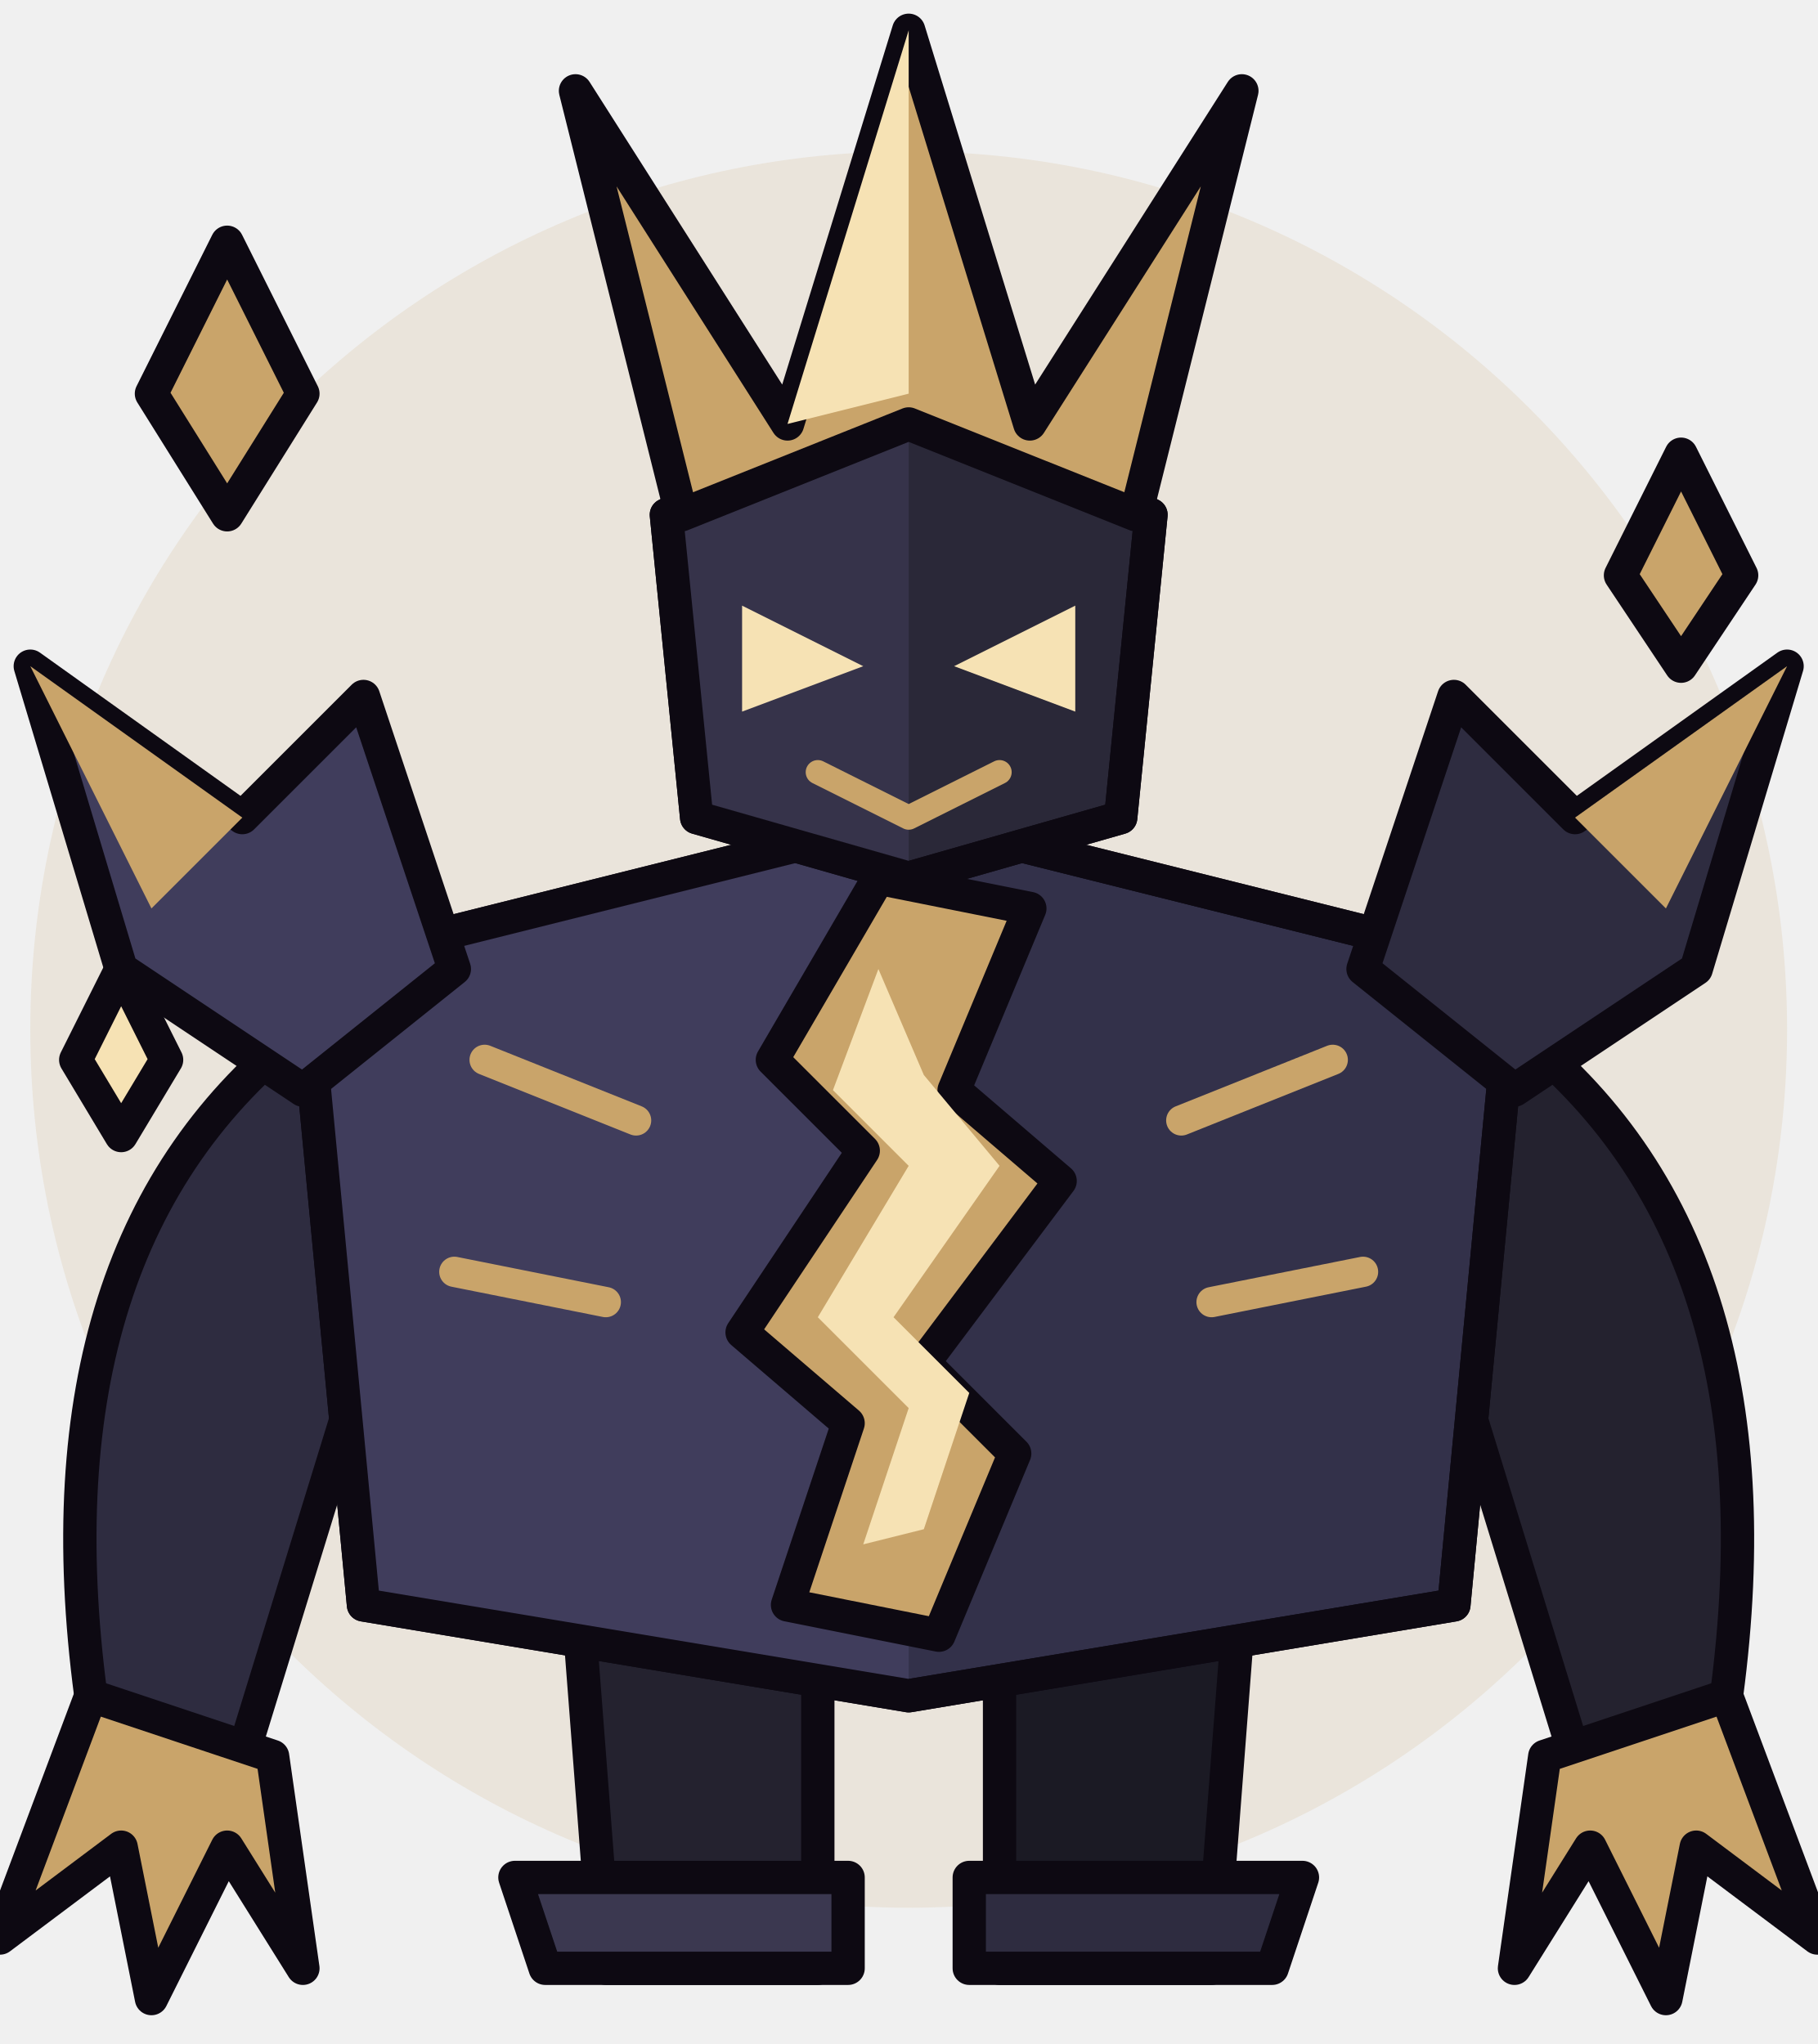
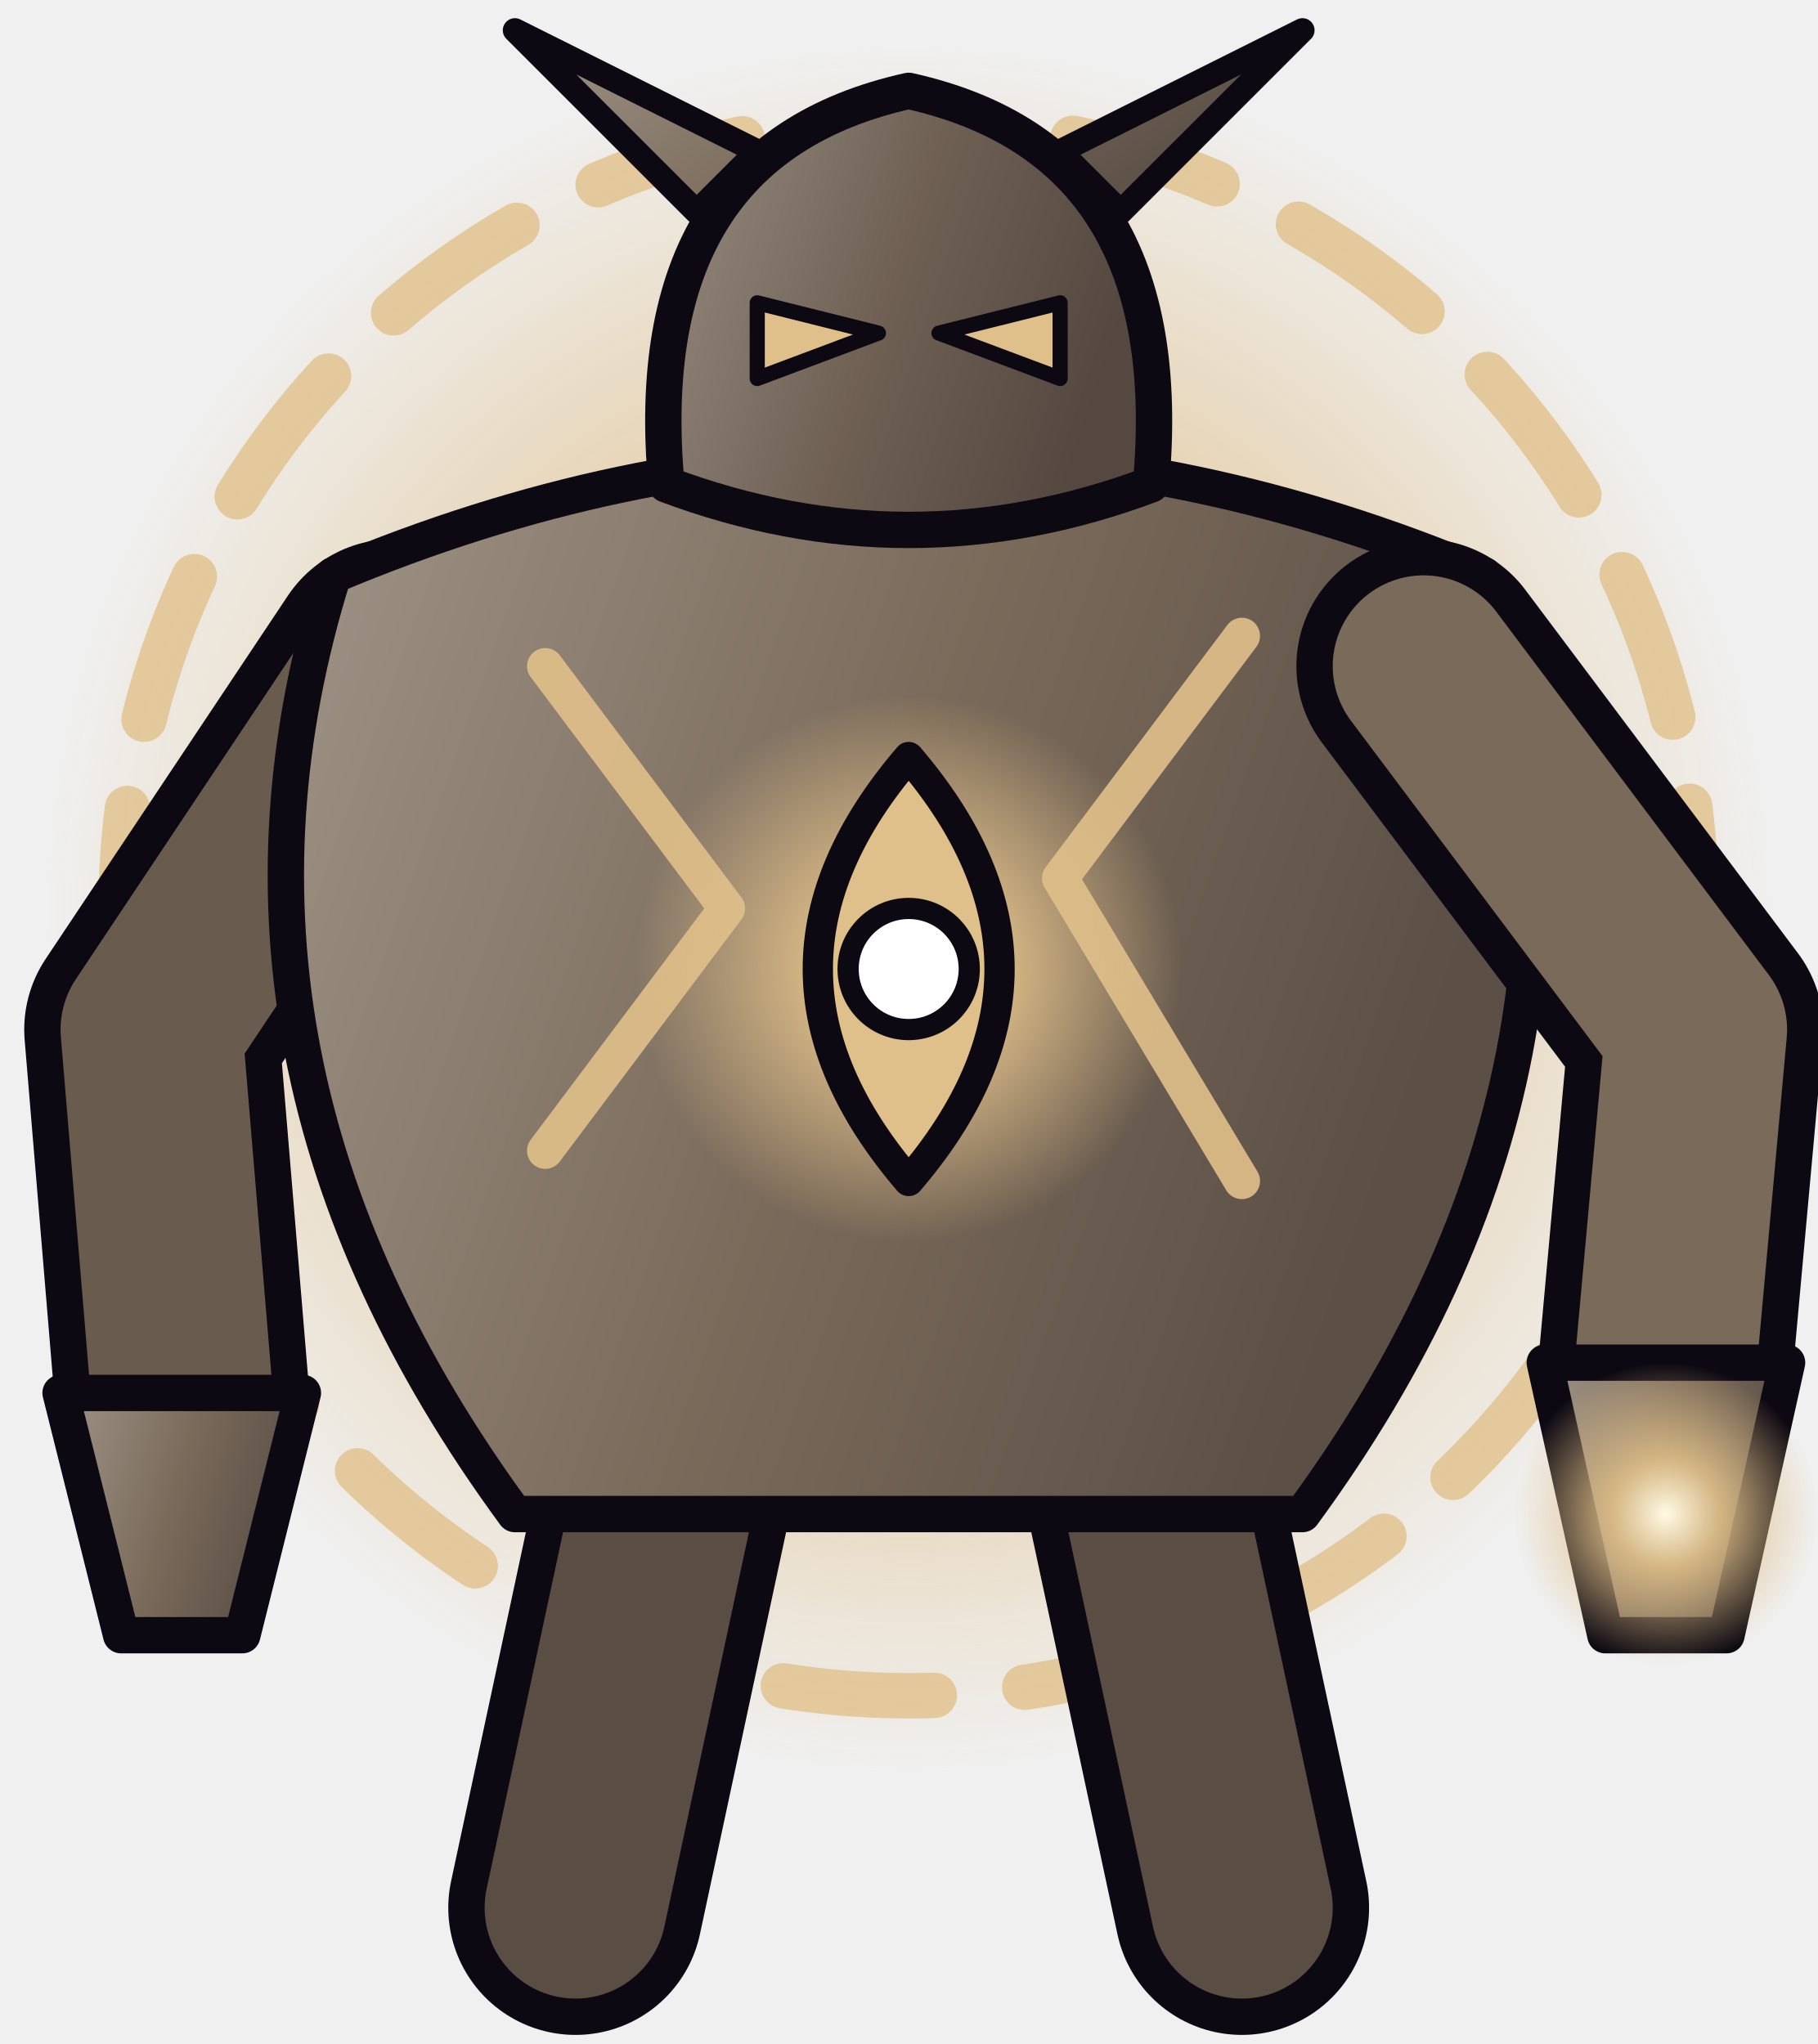
<svg xmlns="http://www.w3.org/2000/svg" viewBox="-60 -130 120 135" width="240" height="270">
-   <g stroke="#0d0912" stroke-width="2.2" stroke-linejoin="round" stroke-linecap="round">
-     <circle cx="0" cy="-62" r="58" fill="#c9a46a" opacity=".16" stroke="none" />
-     <circle cx="0" cy="-50" r="26" fill="#c9a46a" opacity=".18" stroke="none" />
-     <path d="M-50 -104 L-45 -114 L-40 -104 L-45 -96 Z" fill="#c9a46a" />
-     <path d="M47 -92 L51 -100 L55 -92 L51 -86 Z" fill="#c9a46a" />
-     <path d="M-55 -60 L-52 -66 L-49 -60 L-52 -55 Z" fill="#f6e2b4" />
-     <path d="M-20 0 L-22 -26 L-6 -26 L-6 0 Z" fill="#24222f" />
-     <path d="M20 0 L22 -26 L6 -26 L6 0 Z" fill="#1b1a24" />
-     <path d="M-24 0 L-26 -6 L-4 -6 L-4 0 Z" fill="#3b3850" />
-     <path d="M24 0 L26 -6 L4 -6 L4 0 Z" fill="#2e2c40" />
-     <path d="M-40 -62 Q-58 -48 -54 -18 L-44 -14 L-36 -40 Z" fill="#2e2c40" />
-     <path d="M-54 -18 L-60 -2 L-52 -8 L-50 2 L-45 -8 L-40 0 L-42 -14 Z" fill="#c9a46a" />
-     <path d="M40 -62 Q58 -48 54 -18 L44 -14 L36 -40 Z" fill="#24222f" />
-     <path d="M54 -18 L60 -2 L52 -8 L50 2 L45 -8 L40 0 L42 -14 Z" fill="#c9a46a" />
-     <path d="M-36 -24 L-40 -66 L0 -76 L40 -66 L36 -24 L0 -18 Z" fill="#33314a" />
-     <path d="M-36 -24 L-40 -66 L0 -76 L0 -18 Z" fill="#403d5c" stroke="none" />
-     <path d="M-36 -24 L-40 -66 L0 -76 L40 -66 L36 -24 L0 -18 Z" fill="none" />
-     <path d="M-2 -72 L-9 -60 L-3 -54 L-11 -42 L-4 -36 L-8 -24 L2 -22 L7 -34 L1 -40 L10 -52 L3 -58 L8 -70 Z" fill="#c9a46a" />
-     <path d="M-2 -66 L-5 -58 L0 -53 L-6 -43 L0 -37 L-3 -28 L1 -29 L4 -38 L-1 -43 L6 -53 L1 -59 Z" fill="#f6e2b4" stroke="none" />
-     <path d="M-28 -60 L-18 -56 M-30 -46 L-20 -44 M28 -60 L18 -56 M30 -46 L20 -44" stroke="#c9a46a" stroke-width="2" />
-     <path d="M-52 -66 L-58 -86 L-44 -76 L-36 -84 L-30 -66 L-40 -58 Z" fill="#403d5c" />
-     <path d="M-58 -86 L-44 -76 L-50 -70 Z" fill="#c9a46a" stroke="none" />
-     <path d="M52 -66 L58 -86 L44 -76 L36 -84 L30 -66 L40 -58 Z" fill="#2e2c40" />
-     <path d="M58 -86 L44 -76 L50 -70 Z" fill="#c9a46a" stroke="none" />
-     <path d="M-14 -76 L-16 -96 L0 -104 L16 -96 L14 -76 L0 -72 Z" fill="#2a2838" />
-     <path d="M-14 -76 L-16 -96 L0 -104 L0 -72 Z" fill="#36334a" stroke="none" />
-     <path d="M-14 -76 L-16 -96 L0 -104 L16 -96 L14 -76 L0 -72 Z" fill="none" />
-     <path d="M-15 -96 L-22 -124 L-8 -102 L0 -128 L8 -102 L22 -124 L15 -96 L0 -102 Z" fill="#c9a46a" />
-     <path d="M-8 -102 L0 -128 L0 -104 Z" fill="#f6e2b4" stroke="none" />
-     <path d="M-11 -90 L-3 -86 L-11 -83 Z" fill="#f6e2b4" stroke="none" />
-     <path d="M11 -90 L3 -86 L11 -83 Z" fill="#f6e2b4" stroke="none" />
-     <path d="M-6 -79 L0 -76 L6 -79" fill="none" stroke="#c9a46a" stroke-width="1.6" />
+   <defs>
+     <radialGradient id="g593">
+       <stop offset="0" stop-color="#fffbe6" />
+       <stop offset=".35" stop-color="#e0c08a" stop-opacity=".9" />
+       <stop offset="1" stop-color="#e0c08a" stop-opacity="0" />
+     </radialGradient>
+     <linearGradient id="g594" x1="0" y1="0" x2="1" y2="0.3">
+       <stop offset="0" stop-color="#9f9488" />
+       <stop offset=".55" stop-color="#7a6a5a" />
+       <stop offset="1" stop-color="#5b4f46" />
+     </linearGradient>
+     <linearGradient id="g595" x1="0" y1="0" x2="1" y2="0.3">
+       <stop offset="0" stop-color="#9f9488" />
+       <stop offset=".55" stop-color="#7a6a5a" />
+       <stop offset="1" stop-color="#5b4f46" />
+     </linearGradient>
+     <radialGradient id="g596">
+       <stop offset="0" stop-color="#fffbe6" />
+       <stop offset=".35" stop-color="#e0c08a" stop-opacity=".9" />
+       <stop offset="1" stop-color="#e0c08a" stop-opacity="0" />
+     </radialGradient>
+     <linearGradient id="g597" x1="0" y1="0" x2="1" y2="0.3">
+       <stop offset="0" stop-color="#978d83" />
+       <stop offset=".55" stop-color="#6f6053" />
+       <stop offset="1" stop-color="#544841" />
+     </linearGradient>
+     <linearGradient id="g598" x1="0" y1="0" x2="1" y2="0.3">
+       <stop offset="0" stop-color="#9f9488" />
+       <stop offset=".55" stop-color="#7a6a5a" />
+       <stop offset="1" stop-color="#5b4f46" />
+     </linearGradient>
+     <linearGradient id="g599" x1="0" y1="0" x2="1" y2="0.3">
+       <stop offset="0" stop-color="#9f9488" />
+       <stop offset=".55" stop-color="#7a6a5a" />
+       <stop offset="1" stop-color="#5b4f46" />
+     </linearGradient>
+     <radialGradient id="g600">
+       <stop offset="0" stop-color="#fffbe6" />
+       <stop offset=".35" stop-color="#e0c08a" stop-opacity=".9" />
+       <stop offset="1" stop-color="#e0c08a" stop-opacity="0" />
+     </radialGradient>
+   </defs>
+   <g stroke="#0d0912" stroke-width="2.4" stroke-linejoin="round" stroke-linecap="round">
+     <g>
+       <animateTransform attributeName="transform" type="rotate" values="0.00 0 -70;4.00 0 -70;6.93 0 -70;8.00 0 -70;6.93 0 -70;4.00 0 -70;0.00 0 -70;-4.00 0 -70;-6.93 0 -70;-8.00 0 -70;-6.93 0 -70;-4.00 0 -70;-0.00 0 -70" dur="6s" begin="0.00s" repeatCount="indefinite" />
+       <circle cx="0" cy="-70" r="52" fill="none" stroke="#e0c08a" stroke-width="3" stroke-dasharray="10 6" opacity=".8" />
+       <circle cx="0" cy="-70" r="58" fill="url(#g593)" stroke="none" />
+     </g>
+     <path d="M-16 -32 L-22 -4" fill="none" stroke="#0d0912" stroke-width="16.8" stroke-linecap="round" />
+     <path d="M-16 -32 L-22 -4" fill="none" stroke="#594d44" stroke-width="12" stroke-linecap="round" />
+     <path d="M16 -32 L22 -4" fill="none" stroke="#0d0912" stroke-width="16.8" stroke-linecap="round" />
+     <path d="M16 -32 L22 -4" fill="none" stroke="#594d44" stroke-width="12" stroke-linecap="round" />
+     <g>
+       <animateTransform attributeName="transform" type="translate" values="0 -0.00;0 -0.56;0 -0.97;0 -1.12;0 -0.97;0 -0.56;0 -0.00;0 0.56;0 0.97;0 1.12;0 0.97;0 0.56;0 0.00" dur="3.4s" begin="-0.00s" repeatCount="indefinite" />
+       <g>
+         <animateTransform attributeName="transform" type="rotate" values="0.00 -34 -86;1.20 -34 -86;2.08 -34 -86;2.40 -34 -86;2.08 -34 -86;1.20 -34 -86;0.00 -34 -86;-1.20 -34 -86;-2.08 -34 -86;-2.40 -34 -86;-2.08 -34 -86;-1.20 -34 -86;-0.00 -34 -86" dur="3.4s" begin="-1.08s" repeatCount="indefinite" />
+         <path d="M-34 -86 L-50 -62 L-48 -38" fill="none" stroke="#0d0912" stroke-width="16.8" stroke-linecap="round" />
+         <path d="M-34 -86 L-50 -62 L-48 -38" fill="none" stroke="#6a5b4f" stroke-width="12" stroke-linecap="round" />
+         <path d="M-56 -38 L-40 -38 L-44 -22 L-52 -22 Z" fill="url(#g594)" stroke-width="2.4" />
+       </g>
+     </g>
+     <g transform="translate(0 -30)">
+       <g>
+         <animateTransform attributeName="transform" type="scale" values="1 1;1 1.01;1 1.017;1 1.02;1 1.017;1 1.01;1 1;1 0.99;1 0.983;1 0.98;1 0.983;1 0.99;1 1" dur="3.4s" begin="-0.00s" repeatCount="indefinite" />
+         <g transform="translate(0 30)">
+           <path d="M-38 -92 Q-48 -60 -26 -30 L26 -30 Q48 -60 38 -92 Q0 -108 -38 -92 Z" fill="url(#g595)" stroke-width="2.4" />
+           <path d="M-24 -86 L-12 -70 L-24 -54 M22 -88 L10 -72 L22 -52" fill="none" stroke="#e0c08a" stroke-width="2.4" opacity="0.9" />
+           <circle cx="0" cy="-66" r="18" fill="url(#g596)" stroke="none" />
+           <path d="M0 -80 Q12 -66 0 -52 Q-12 -66 0 -80 Z" fill="#e0c08a" stroke-width="2" />
+           <circle cx="0" cy="-66" r="4" fill="#ffffff" stroke-width="1.4" />
+         </g>
+       </g>
+     </g>
+     <g>
+       <animateTransform attributeName="transform" type="translate" values="0 -0.00;0 -0.70;0 -1.21;0 -1.40;0 -1.21;0 -0.70;0 -0.00;0 0.70;0 1.21;0 1.40;0 1.21;0 0.70;0 0.00" dur="3.4s" begin="-0.00s" repeatCount="indefinite" />
+       <g>
+         <animateTransform attributeName="transform" type="rotate" values="0.00 0 -100;0.80 0 -100;1.39 0 -100;1.60 0 -100;1.39 0 -100;0.80 0 -100;0.00 0 -100;-0.80 0 -100;-1.39 0 -100;-1.60 0 -100;-1.39 0 -100;-0.80 0 -100;-0.00 0 -100" dur="3.4s" begin="-0.22s" repeatCount="indefinite" />
+         <path d="M-16 -98 Q-18 -120 0 -124 Q18 -120 16 -98 Q0 -92 -16 -98 Z" fill="url(#g597)" stroke-width="2.4" />
+         <path d="M-10 -110 L-2 -108 L-10 -105 Z M10 -110 L2 -108 L10 -105 Z" fill="#e0c08a" stroke-width="1" />
+         <path d="M-14 -116 L-26 -128 L-10 -120 Z M14 -116 L26 -128 L10 -120 Z" fill="url(#g598)" stroke-width="1.6" />
+       </g>
+     </g>
+     <g>
+       <animateTransform attributeName="transform" type="translate" values="0 -0.00;0 -0.56;0 -0.97;0 -1.12;0 -0.97;0 -0.56;0 -0.00;0 0.56;0 0.97;0 1.12;0 0.97;0 0.56;0 0.00" dur="3.4s" begin="-0.00s" repeatCount="indefinite" />
+       <g>
+         <animateTransform attributeName="transform" type="rotate" values="0.00 34 -86;1.20 34 -86;2.08 34 -86;2.40 34 -86;2.08 34 -86;1.20 34 -86;0.00 34 -86;-1.20 34 -86;-2.08 34 -86;-2.40 34 -86;-2.08 34 -86;-1.20 34 -86;-0.00 34 -86" dur="3.4s" begin="-0.22s" repeatCount="indefinite" />
+         <path d="M34 -86 L52 -62 L50 -40" fill="none" stroke="#0d0912" stroke-width="16.8" stroke-linecap="round" />
+         <path d="M34 -86 L52 -62 L50 -40" fill="none" stroke="#7a6a5a" stroke-width="12" stroke-linecap="round" />
+         <path d="M42 -40 L58 -40 L54 -22 L46 -22 Z" fill="url(#g599)" stroke-width="2.4" />
+         <circle cx="50" cy="-30" r="10" fill="url(#g600)" stroke="none" />
+       </g>
+     </g>
  </g>
</svg>
